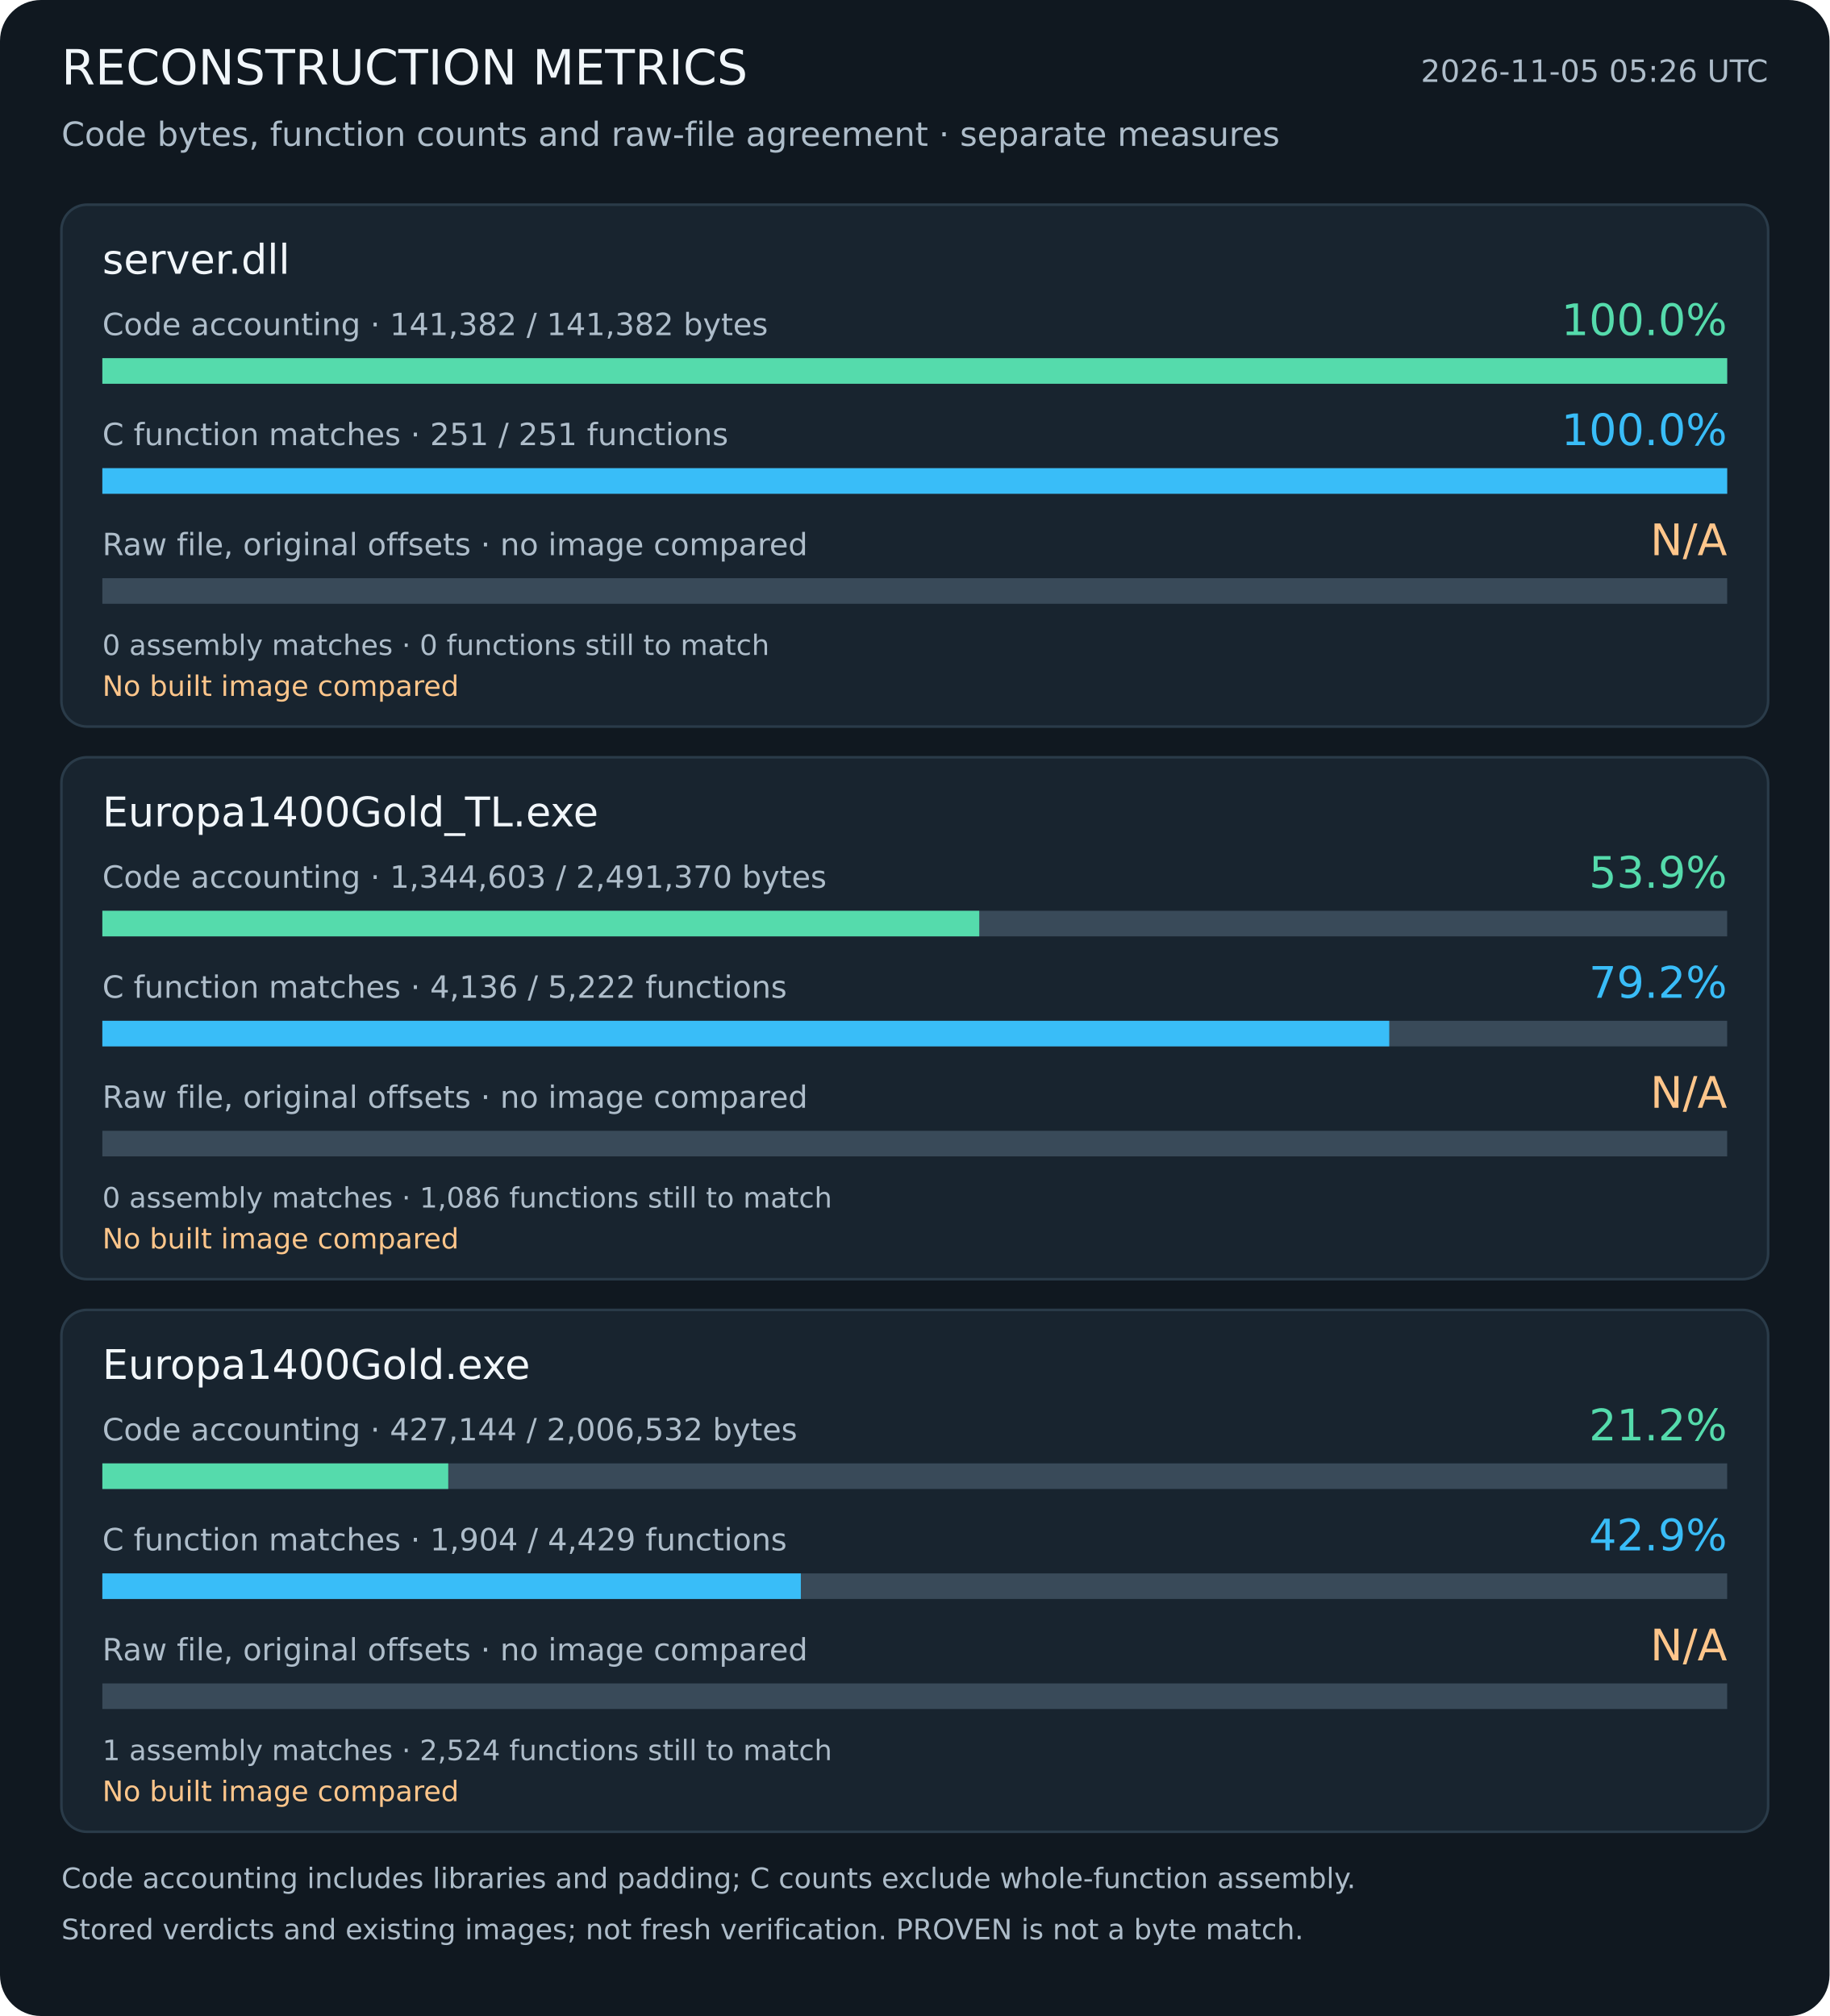
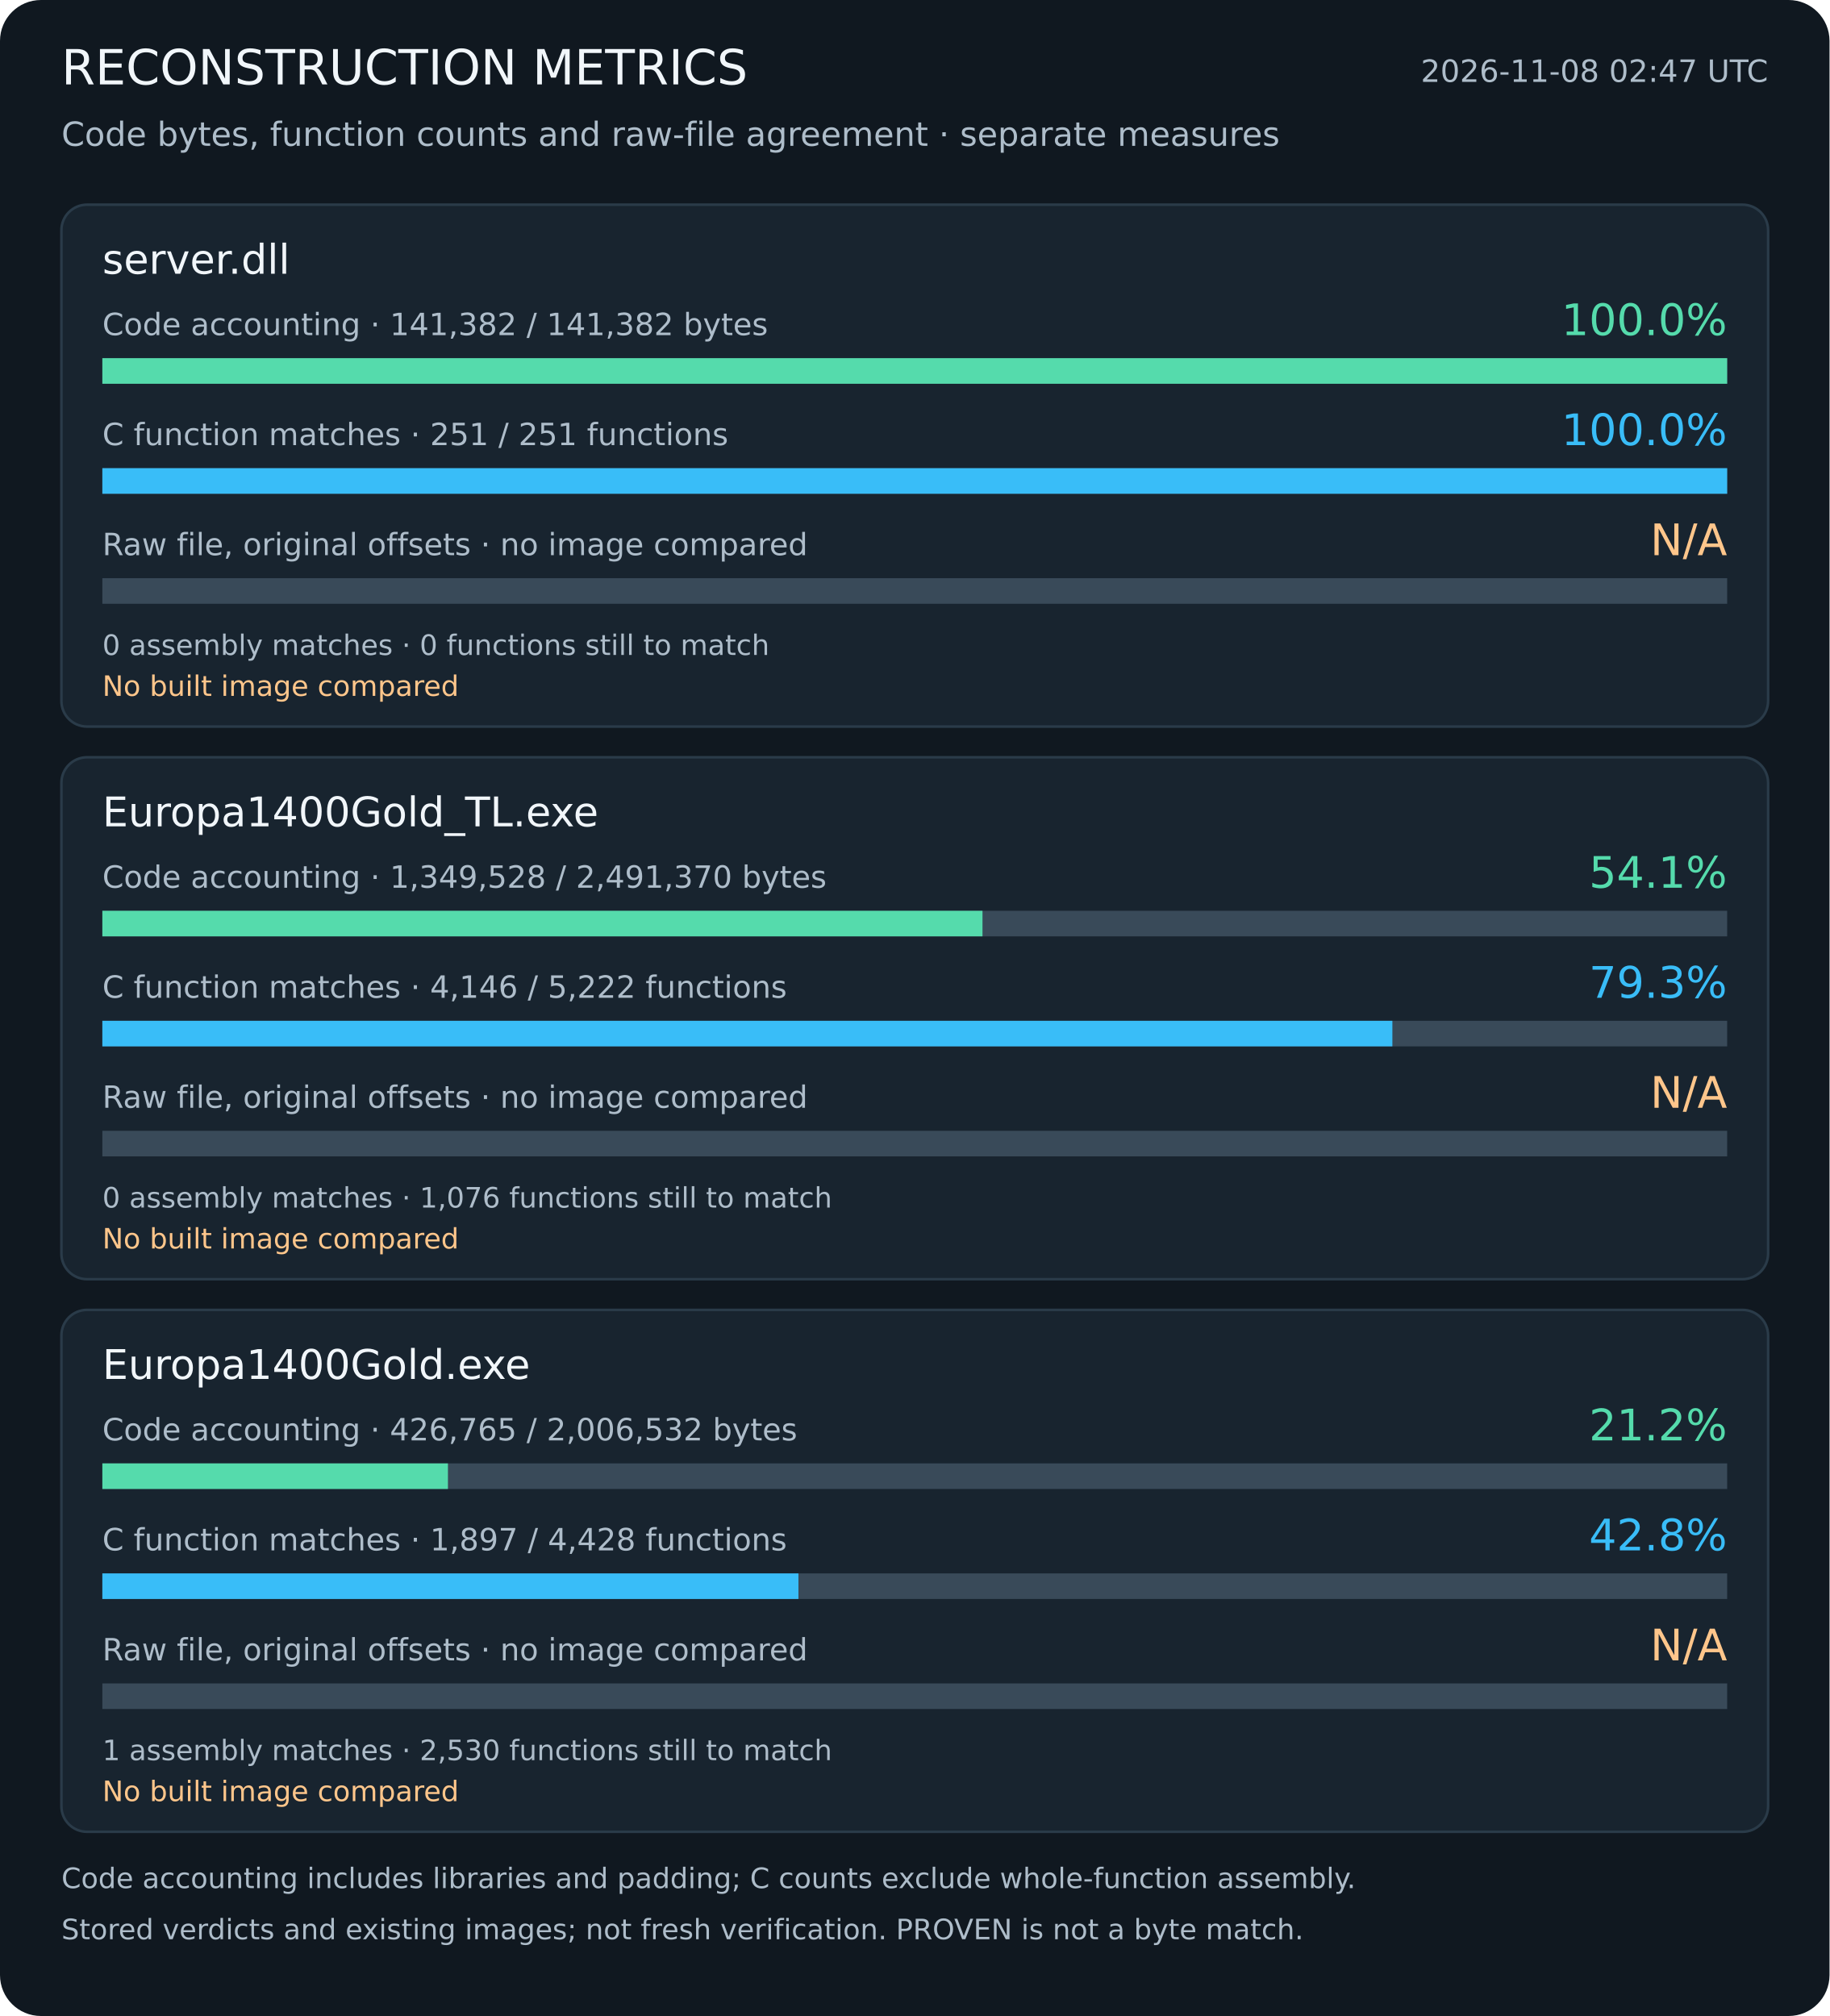
<svg xmlns="http://www.w3.org/2000/svg" width="715" height="788" viewBox="0 0 715 788" role="img" aria-labelledby="title description">
  <rect width="715" height="788" rx="16" fill="#101820" />
  <g font-family="DejaVu Sans, sans-serif">
    <text x="24" y="33" font-size="19" fill="#f1f6fa" text-anchor="start">RECONSTRUCTION METRICS</text>
-     <text x="691" y="32" font-size="12" fill="#aebdca" text-anchor="end">2026-11-05 05:26 UTC</text>
+     <text x="691" y="32" font-size="12" fill="#aebdca" text-anchor="end">2026-11-08 02:47 UTC</text>
    <text x="24" y="57" font-size="13" fill="#aebdca" text-anchor="start">Code bytes, function counts and raw-file agreement · separate measures</text>
    <rect x="24" y="80" width="667" height="204" rx="10" fill="#18242f" stroke="#2a3b49" />
    <text x="40" y="107" font-size="16" fill="#f1f6fa" text-anchor="start">server.dll</text>
    <text x="40" y="131" font-size="12" fill="#aebdca" text-anchor="start">Code accounting · 141,382 / 141,382 bytes</text>
    <text x="675" y="131" font-size="17" fill="#55dbac" text-anchor="end">100.0%</text>
    <rect x="40" y="140" width="635" height="10" fill="#394a59" />
    <rect x="40" y="140" width="635.00" height="10" fill="#55dbac" />
    <text x="40" y="174" font-size="12" fill="#aebdca" text-anchor="start">C function matches · 251 / 251 functions</text>
    <text x="675" y="174" font-size="17" fill="#39bdf8" text-anchor="end">100.0%</text>
    <rect x="40" y="183" width="635" height="10" fill="#394a59" />
    <rect x="40" y="183" width="635.00" height="10" fill="#39bdf8" />
    <text x="40" y="217" font-size="12" fill="#aebdca" text-anchor="start">Raw file, original offsets · no image compared</text>
    <text x="675" y="217" font-size="17" fill="#ffc68b" text-anchor="end">N/A</text>
    <rect x="40" y="226" width="635" height="10" fill="#394a59" />
    <text x="40" y="256" font-size="11" fill="#aebdca" text-anchor="start">0 assembly matches · 0 functions still to match</text>
    <text x="40" y="272" font-size="11" fill="#ffc68b" text-anchor="start">No built image compared</text>
    <rect x="24" y="296" width="667" height="204" rx="10" fill="#18242f" stroke="#2a3b49" />
    <text x="40" y="323" font-size="16" fill="#f1f6fa" text-anchor="start">Europa1400Gold_TL.exe</text>
-     <text x="40" y="347" font-size="12" fill="#aebdca" text-anchor="start">Code accounting · 1,344,603 / 2,491,370 bytes</text>
-     <text x="675" y="347" font-size="17" fill="#55dbac" text-anchor="end">53.9%</text>
+     <text x="40" y="347" font-size="12" fill="#aebdca" text-anchor="start">Code accounting · 1,349,528 / 2,491,370 bytes</text>
+     <text x="675" y="347" font-size="17" fill="#55dbac" text-anchor="end">54.1%</text>
    <rect x="40" y="356" width="635" height="10" fill="#394a59" />
-     <rect x="40" y="356" width="342.71" height="10" fill="#55dbac" />
-     <text x="40" y="390" font-size="12" fill="#aebdca" text-anchor="start">C function matches · 4,136 / 5,222 functions</text>
-     <text x="675" y="390" font-size="17" fill="#39bdf8" text-anchor="end">79.2%</text>
+     <rect x="40" y="356" width="343.97" height="10" fill="#55dbac" />
+     <text x="40" y="390" font-size="12" fill="#aebdca" text-anchor="start">C function matches · 4,146 / 5,222 functions</text>
+     <text x="675" y="390" font-size="17" fill="#39bdf8" text-anchor="end">79.3%</text>
    <rect x="40" y="399" width="635" height="10" fill="#394a59" />
-     <rect x="40" y="399" width="502.94" height="10" fill="#39bdf8" />
+     <rect x="40" y="399" width="504.16" height="10" fill="#39bdf8" />
    <text x="40" y="433" font-size="12" fill="#aebdca" text-anchor="start">Raw file, original offsets · no image compared</text>
    <text x="675" y="433" font-size="17" fill="#ffc68b" text-anchor="end">N/A</text>
    <rect x="40" y="442" width="635" height="10" fill="#394a59" />
-     <text x="40" y="472" font-size="11" fill="#aebdca" text-anchor="start">0 assembly matches · 1,086 functions still to match</text>
+     <text x="40" y="472" font-size="11" fill="#aebdca" text-anchor="start">0 assembly matches · 1,076 functions still to match</text>
    <text x="40" y="488" font-size="11" fill="#ffc68b" text-anchor="start">No built image compared</text>
    <rect x="24" y="512" width="667" height="204" rx="10" fill="#18242f" stroke="#2a3b49" />
    <text x="40" y="539" font-size="16" fill="#f1f6fa" text-anchor="start">Europa1400Gold.exe</text>
-     <text x="40" y="563" font-size="12" fill="#aebdca" text-anchor="start">Code accounting · 427,144 / 2,006,532 bytes</text>
+     <text x="40" y="563" font-size="12" fill="#aebdca" text-anchor="start">Code accounting · 426,765 / 2,006,532 bytes</text>
    <text x="675" y="563" font-size="17" fill="#55dbac" text-anchor="end">21.2%</text>
    <rect x="40" y="572" width="635" height="10" fill="#394a59" />
-     <rect x="40" y="572" width="135.18" height="10" fill="#55dbac" />
-     <text x="40" y="606" font-size="12" fill="#aebdca" text-anchor="start">C function matches · 1,904 / 4,429 functions</text>
-     <text x="675" y="606" font-size="17" fill="#39bdf8" text-anchor="end">42.9%</text>
+     <rect x="40" y="572" width="135.06" height="10" fill="#55dbac" />
+     <text x="40" y="606" font-size="12" fill="#aebdca" text-anchor="start">C function matches · 1,897 / 4,428 functions</text>
+     <text x="675" y="606" font-size="17" fill="#39bdf8" text-anchor="end">42.8%</text>
    <rect x="40" y="615" width="635" height="10" fill="#394a59" />
-     <rect x="40" y="615" width="272.98" height="10" fill="#39bdf8" />
+     <rect x="40" y="615" width="272.04" height="10" fill="#39bdf8" />
    <text x="40" y="649" font-size="12" fill="#aebdca" text-anchor="start">Raw file, original offsets · no image compared</text>
    <text x="675" y="649" font-size="17" fill="#ffc68b" text-anchor="end">N/A</text>
    <rect x="40" y="658" width="635" height="10" fill="#394a59" />
-     <text x="40" y="688" font-size="11" fill="#aebdca" text-anchor="start">1 assembly matches · 2,524 functions still to match</text>
+     <text x="40" y="688" font-size="11" fill="#aebdca" text-anchor="start">1 assembly matches · 2,530 functions still to match</text>
    <text x="40" y="704" font-size="11" fill="#ffc68b" text-anchor="start">No built image compared</text>
    <text x="24" y="738" font-size="11" fill="#aebdca" text-anchor="start">Code accounting includes libraries and padding; C counts exclude whole-function assembly.</text>
    <text x="24" y="758" font-size="11" fill="#aebdca" text-anchor="start">Stored verdicts and existing images; not fresh verification. PROVEN is not a byte match.</text>
  </g>
</svg>
